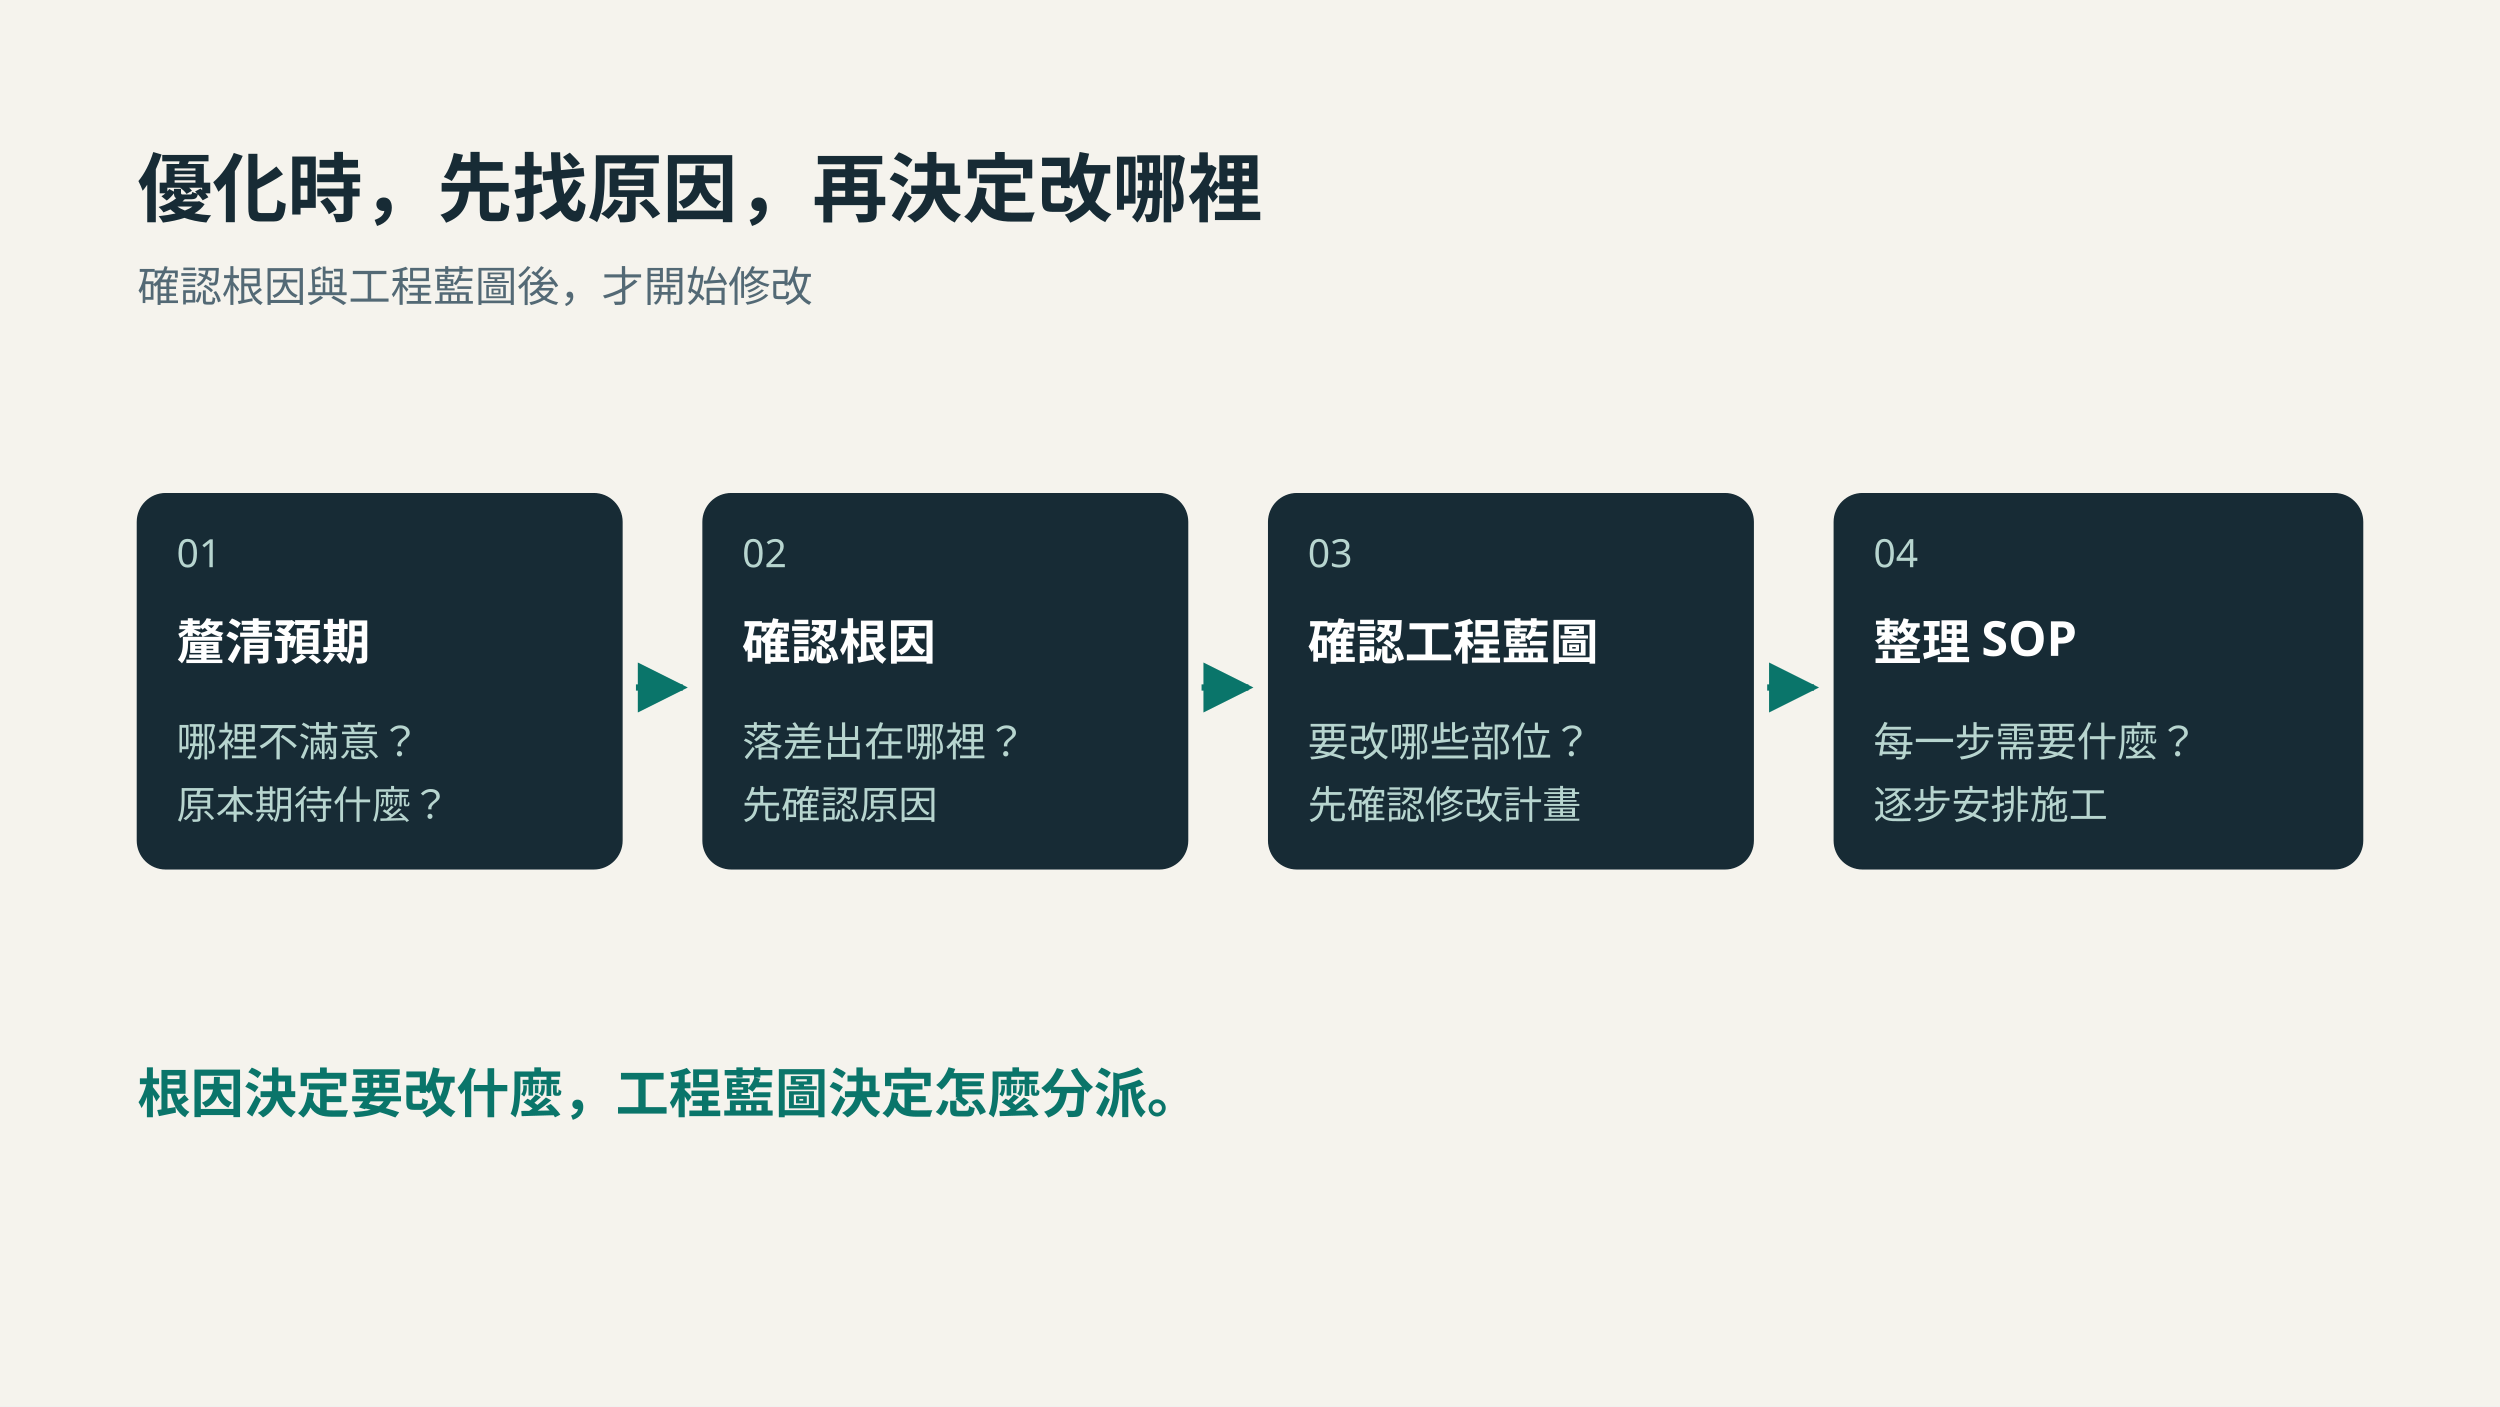
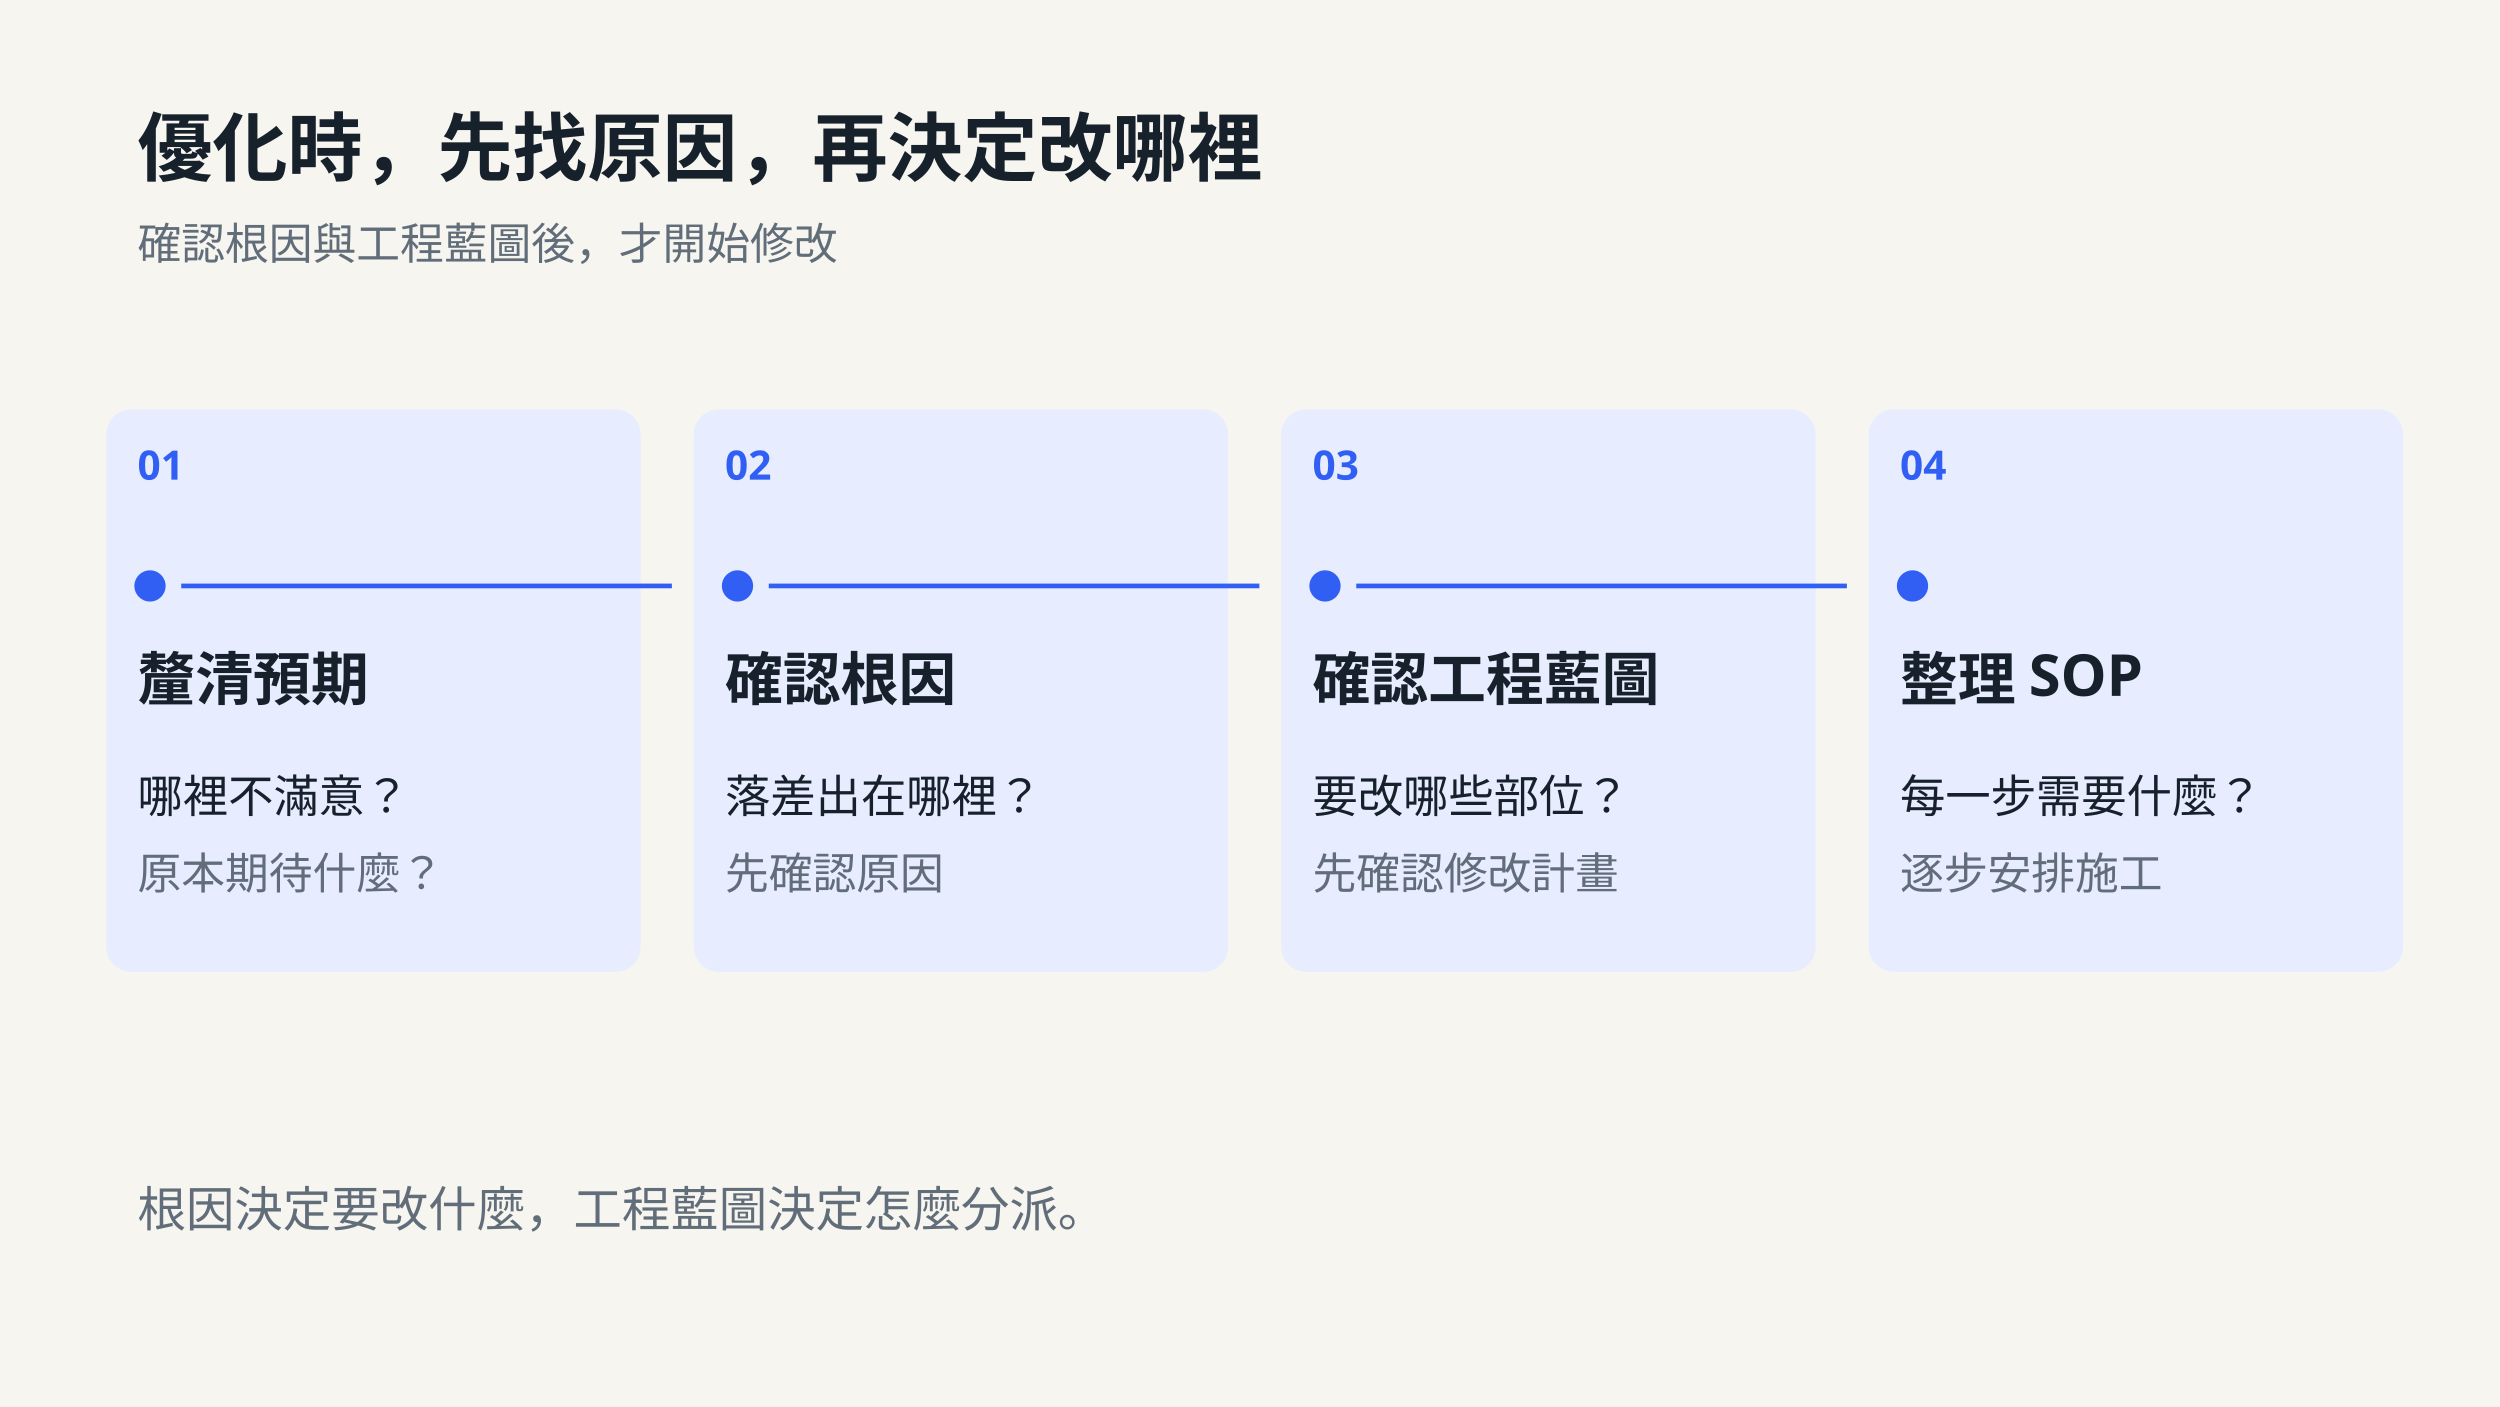
<svg xmlns="http://www.w3.org/2000/svg" width="1600" height="900" viewBox="0 0 1600 900">
-   <defs>
-     <marker id="arrow" viewBox="0 0 10 10" refX="9" refY="5" markerWidth="8" markerHeight="8" orient="auto">
-       <path d="M0 0L10 5L0 10" fill="#0A756A" />
-     </marker>
-   </defs>
-   <g font-family="PingFang TC, Heiti TC, sans-serif">
-     <rect width="1600" height="900" fill="#F5F3ED" />
-     <text x="88" y="138" font-size="48" fill="#172B35" font-weight="650">優化時，先找原因，再決定改哪裡</text>
-     <text x="88" y="193" font-size="27" fill="#536975" font-weight="400">確認根因與工程藍圖後，才開始修改</text>
-     <rect x="88" y="316" width="310" height="240" rx="18" fill="#172B35" stroke="#172B35" />
-     <text x="113" y="363" font-size="25" fill="#B7D5CF" font-weight="400">01</text>
-     <text x="113" y="422" font-size="31" fill="white" font-weight="600">釐清預期</text>
-     <text x="113" y="484" font-size="26" fill="#B7D5CF" font-weight="400">哪裡不滿意？</text>
-     <text x="113" y="524" font-size="25" fill="#B7D5CF" font-weight="400">原本期待什麼？</text>
-     <path d="M407 440 L437 440" stroke="#0A756A" stroke-width="4" fill="none" marker-end="url(#arrow)" />
-     <rect x="450" y="316" width="310" height="240" rx="18" fill="#172B35" stroke="#172B35" />
-     <text x="475" y="363" font-size="25" fill="#B7D5CF" font-weight="400">02</text>
-     <text x="475" y="422" font-size="31" fill="white" font-weight="600">確認根因</text>
-     <text x="475" y="484" font-size="26" fill="#B7D5CF" font-weight="400">落差出在哪裡？</text>
-     <text x="475" y="524" font-size="25" fill="#B7D5CF" font-weight="400">先確認原因</text>
-     <path d="M769 440 L799 440" stroke="#0A756A" stroke-width="4" fill="none" marker-end="url(#arrow)" />
-     <rect x="812" y="316" width="310" height="240" rx="18" fill="#172B35" stroke="#172B35" />
-     <text x="837" y="363" font-size="25" fill="#B7D5CF" font-weight="400">03</text>
-     <text x="837" y="422" font-size="31" fill="white" font-weight="600">確認工程藍圖</text>
-     <text x="837" y="484" font-size="26" fill="#B7D5CF" font-weight="400">要改哪些部位？</text>
-     <text x="837" y="524" font-size="25" fill="#B7D5CF" font-weight="400">先確認修改計畫</text>
-     <path d="M1131 440 L1161 440" stroke="#0A756A" stroke-width="4" fill="none" marker-end="url(#arrow)" />
-     <rect x="1174" y="316" width="338" height="240" rx="18" fill="#172B35" stroke="#172B35" />
-     <text x="1199" y="363" font-size="25" fill="#B7D5CF" font-weight="400">04</text>
-     <text x="1199" y="422" font-size="31" fill="white" font-weight="600">整理 SOP</text>
-     <text x="1199" y="484" font-size="26" fill="#B7D5CF" font-weight="400">每一步需要什麼？</text>
-     <text x="1199" y="524" font-size="25" fill="#B7D5CF" font-weight="400">逐步安排施工</text>
-     <text x="88" y="712" font-size="34" fill="#0A756A" font-weight="600">根因決定要改什麼，工程藍圖決定怎麼分派。</text>
+   <g font-family="PingFang TC, Avenir Next, sans-serif">
+     <rect width="1600" height="900" fill="#F7F5F0" />
+     <text x="88" y="112" font-size="48" fill="#17212B" font-weight="650">優化時，先找原因，再決定改哪裡</text>
+     <text x="88" y="166" font-size="28" fill="#626D7A" font-weight="500">確認根因與工程藍圖後，才開始修改</text>
+     <g data-focus="s0">
+       <rect x="68" y="262" width="342" height="360" rx="16" fill="#E7EDFF" data-active-only="s0" />
+       <text x="88" y="307" font-size="26" fill="#315FF4" font-weight="600">01</text>
+       <circle cx="96" cy="375" r="10" fill="#315FF4" data-active-fill="#234DCB" />
+       <text x="88" y="448" font-size="37" fill="#17212B" font-weight="650" data-active-fill="#234DCB">釐清預期</text>
+       <text x="88" y="520" font-size="29" fill="#17212B" font-weight="500">哪裡不滿意？</text>
+       <text x="88" y="569" font-size="28" fill="#626D7A" font-weight="500">原本期待什麼？</text>
+       <path d="M116 375H430" fill="none" stroke="#315FF4" stroke-width="3" />
+     </g>
+     <g data-focus="s1">
+       <rect x="444" y="262" width="342" height="360" rx="16" fill="#E7EDFF" data-active-only="s1" />
+       <text x="464" y="307" font-size="26" fill="#315FF4" font-weight="600">02</text>
+       <circle cx="472" cy="375" r="10" fill="#315FF4" data-active-fill="#234DCB" />
+       <text x="464" y="448" font-size="37" fill="#17212B" font-weight="650" data-active-fill="#234DCB">確認根因</text>
+       <text x="464" y="520" font-size="29" fill="#17212B" font-weight="500">落差出在哪裡？</text>
+       <text x="464" y="569" font-size="28" fill="#626D7A" font-weight="500">先確認原因</text>
+       <path d="M492 375H806" fill="none" stroke="#315FF4" stroke-width="3" />
+     </g>
+     <g data-focus="s2">
+       <rect x="820" y="262" width="342" height="360" rx="16" fill="#E7EDFF" data-active-only="s2" />
+       <text x="840" y="307" font-size="26" fill="#315FF4" font-weight="600">03</text>
+       <circle cx="848" cy="375" r="10" fill="#315FF4" data-active-fill="#234DCB" />
+       <text x="840" y="448" font-size="37" fill="#17212B" font-weight="650" data-active-fill="#234DCB">確認工程藍圖</text>
+       <text x="840" y="520" font-size="29" fill="#17212B" font-weight="500">要改哪些部位？</text>
+       <text x="840" y="569" font-size="28" fill="#626D7A" font-weight="500">先確認修改計畫</text>
+       <path d="M868 375H1182" fill="none" stroke="#315FF4" stroke-width="3" />
+     </g>
+     <g data-focus="s3">
+       <rect x="1196" y="262" width="342" height="360" rx="16" fill="#E7EDFF" data-active-only="s3" />
+       <text x="1216" y="307" font-size="26" fill="#315FF4" font-weight="600">04</text>
+       <circle cx="1224" cy="375" r="10" fill="#315FF4" data-active-fill="#234DCB" />
+       <text x="1216" y="448" font-size="37" fill="#17212B" font-weight="650" data-active-fill="#234DCB">整理 SOP</text>
+       <text x="1216" y="520" font-size="29" fill="#17212B" font-weight="500">每一步需要什麼？</text>
+       <text x="1216" y="569" font-size="28" fill="#626D7A" font-weight="500">逐步安排施工</text>
+     </g>
+     <text x="88" y="785" font-size="31" fill="#626D7A" font-weight="500">根因決定要改什麼，工程藍圖決定怎麼分派。</text>
  </g>
</svg>
